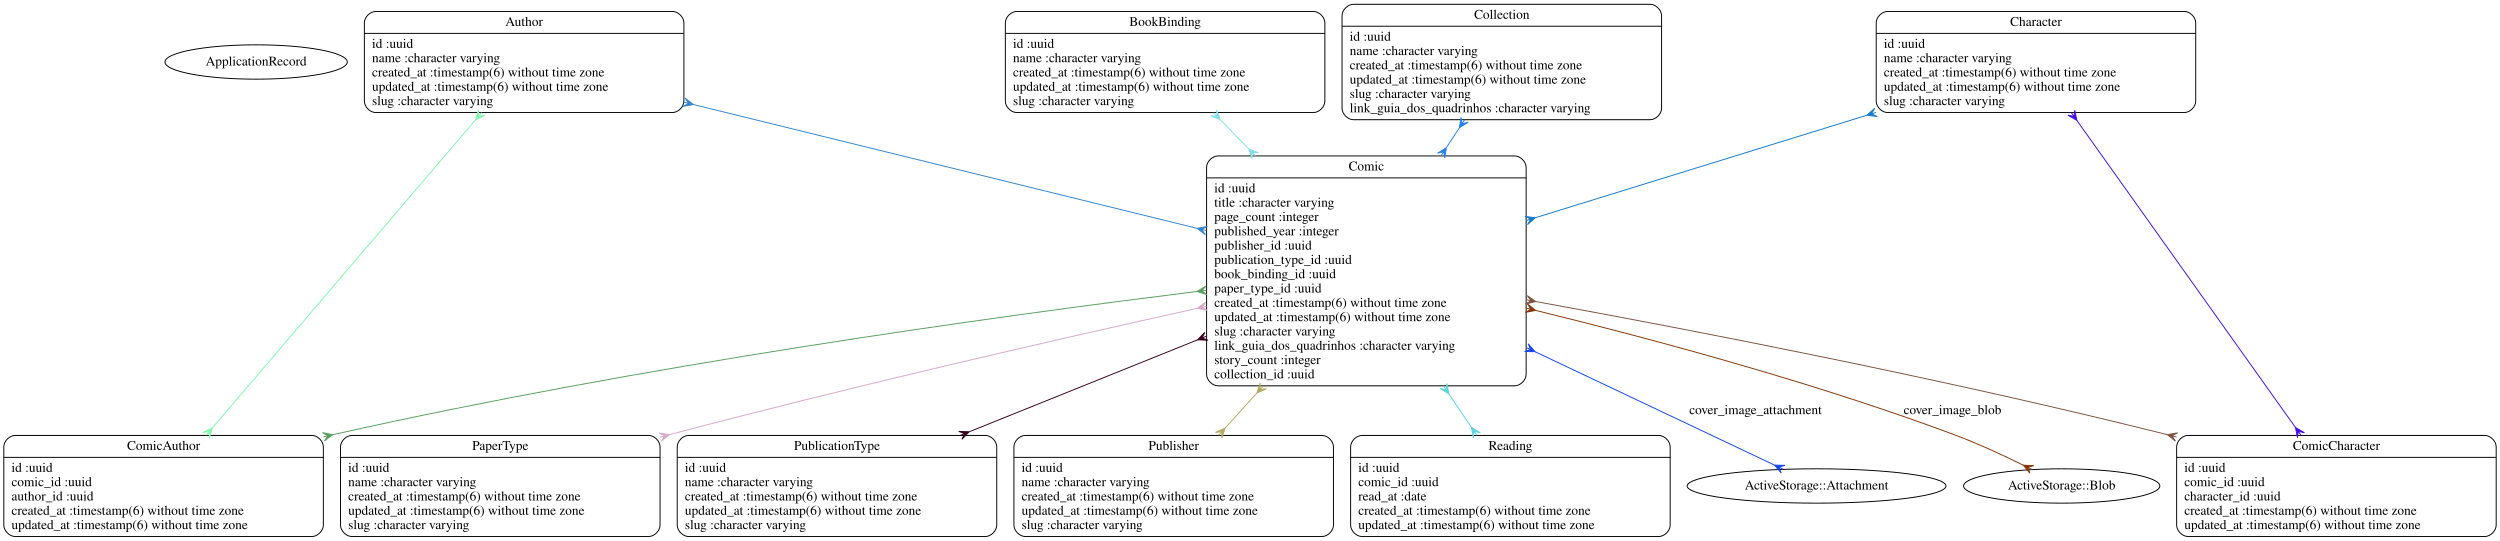
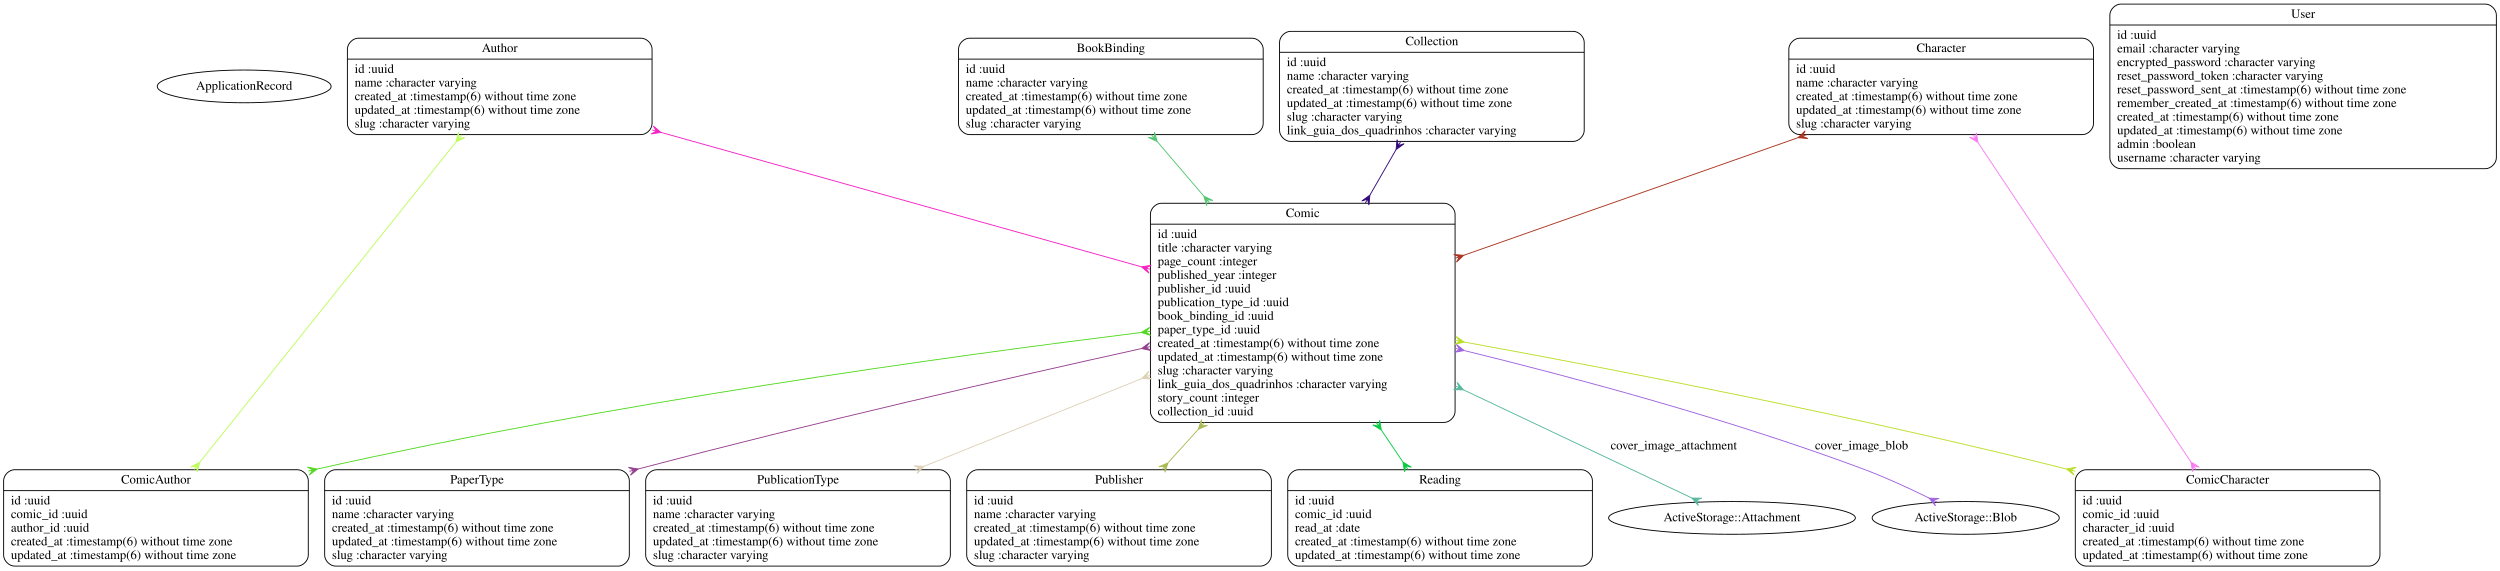
- <svg xmlns="http://www.w3.org/2000/svg" width="2621pt" height="567pt" viewBox="0.00 0.00 2621.00 567.00">
-   <g id="graph0" class="graph" transform="scale(1 1) rotate(0) translate(4 563)">
-     <polygon fill="transparent" stroke="transparent" points="-4,4 -4,-563 2617,-563 2617,4 -4,4" />
+ <svg xmlns="http://www.w3.org/2000/svg" width="2749pt" height="627pt" viewBox="0.00 0.00 2749.00 627.00">
+   <g id="graph0" class="graph" transform="scale(1 1) rotate(0) translate(4 623)">
+     <polygon fill="transparent" stroke="transparent" points="-4,4 -4,-623 2745,-623 2745,4 -4,4" />
    <g id="node1" class="node">
-       <ellipse fill="none" stroke="black" cx="264.5" cy="-498" rx="95.58" ry="18" />
-       <text text-anchor="middle" x="264.5" y="-494.3" font-family="Times,serif" font-size="14.00">ApplicationRecord</text>
+       <ellipse fill="none" stroke="black" cx="264.5" cy="-528" rx="95.58" ry="18" />
+       <text text-anchor="middle" x="264.5" y="-524.3" font-family="Times,serif" font-size="14.00">ApplicationRecord</text>
    </g>
    <g id="node2" class="node">
-       <path fill="none" stroke="black" d="M390,-445C390,-445 701,-445 701,-445 707,-445 713,-451 713,-457 713,-457 713,-539 713,-539 713,-545 707,-551 701,-551 701,-551 390,-551 390,-551 384,-551 378,-545 378,-539 378,-539 378,-457 378,-457 378,-451 384,-445 390,-445" />
-       <text text-anchor="middle" x="545.5" y="-535.8" font-family="Times,serif" font-size="14.00">Author</text>
-       <polyline fill="none" stroke="black" points="378,-528 713,-528 " />
-       <text text-anchor="start" x="386" y="-512.8" font-family="Times,serif" font-size="14.00">id :uuid</text>
-       <text text-anchor="start" x="386" y="-497.8" font-family="Times,serif" font-size="14.00">name :character varying</text>
-       <text text-anchor="start" x="386" y="-482.8" font-family="Times,serif" font-size="14.00">created_at :timestamp(6) without time zone</text>
-       <text text-anchor="start" x="386" y="-467.8" font-family="Times,serif" font-size="14.00">updated_at :timestamp(6) without time zone</text>
-       <text text-anchor="start" x="386" y="-452.8" font-family="Times,serif" font-size="14.00">slug :character varying</text>
+       <path fill="none" stroke="black" d="M390,-475C390,-475 701,-475 701,-475 707,-475 713,-481 713,-487 713,-487 713,-569 713,-569 713,-575 707,-581 701,-581 701,-581 390,-581 390,-581 384,-581 378,-575 378,-569 378,-569 378,-487 378,-487 378,-481 384,-475 390,-475" />
+       <text text-anchor="middle" x="545.5" y="-565.8" font-family="Times,serif" font-size="14.00">Author</text>
+       <polyline fill="none" stroke="black" points="378,-558 713,-558 " />
+       <text text-anchor="start" x="386" y="-542.8" font-family="Times,serif" font-size="14.00">id :uuid</text>
+       <text text-anchor="start" x="386" y="-527.8" font-family="Times,serif" font-size="14.00">name :character varying</text>
+       <text text-anchor="start" x="386" y="-512.8" font-family="Times,serif" font-size="14.00">created_at :timestamp(6) without time zone</text>
+       <text text-anchor="start" x="386" y="-497.8" font-family="Times,serif" font-size="14.00">updated_at :timestamp(6) without time zone</text>
+       <text text-anchor="start" x="386" y="-482.8" font-family="Times,serif" font-size="14.00">slug :character varying</text>
    </g>
    <g id="node6" class="node">
      <path fill="none" stroke="black" d="M1273,-158.5C1273,-158.5 1584,-158.5 1584,-158.5 1590,-158.5 1596,-164.5 1596,-170.5 1596,-170.5 1596,-387.5 1596,-387.5 1596,-393.5 1590,-399.5 1584,-399.5 1584,-399.5 1273,-399.5 1273,-399.5 1267,-399.5 1261,-393.5 1261,-387.5 1261,-387.5 1261,-170.5 1261,-170.5 1261,-164.5 1267,-158.5 1273,-158.5" />
      <text text-anchor="middle" x="1428.5" y="-384.3" font-family="Times,serif" font-size="14.00">Comic</text>
      <polyline fill="none" stroke="black" points="1261,-376.5 1596,-376.5 " />
      <text text-anchor="start" x="1269" y="-361.3" font-family="Times,serif" font-size="14.00">id :uuid</text>
      <text text-anchor="start" x="1269" y="-346.3" font-family="Times,serif" font-size="14.00">title :character varying</text>
      <text text-anchor="start" x="1269" y="-331.3" font-family="Times,serif" font-size="14.00">page_count :integer</text>
      <text text-anchor="start" x="1269" y="-316.3" font-family="Times,serif" font-size="14.00">published_year :integer</text>
      <text text-anchor="start" x="1269" y="-301.3" font-family="Times,serif" font-size="14.00">publisher_id :uuid</text>
      <text text-anchor="start" x="1269" y="-286.3" font-family="Times,serif" font-size="14.00">publication_type_id :uuid</text>
      <text text-anchor="start" x="1269" y="-271.3" font-family="Times,serif" font-size="14.00">book_binding_id :uuid</text>
      <text text-anchor="start" x="1269" y="-256.3" font-family="Times,serif" font-size="14.00">paper_type_id :uuid</text>
      <text text-anchor="start" x="1269" y="-241.3" font-family="Times,serif" font-size="14.00">created_at :timestamp(6) without time zone</text>
      <text text-anchor="start" x="1269" y="-226.3" font-family="Times,serif" font-size="14.00">updated_at :timestamp(6) without time zone</text>
      <text text-anchor="start" x="1269" y="-211.3" font-family="Times,serif" font-size="14.00">slug :character varying</text>
      <text text-anchor="start" x="1269" y="-196.3" font-family="Times,serif" font-size="14.00">link_guia_dos_quadrinhos :character varying</text>
      <text text-anchor="start" x="1269" y="-181.3" font-family="Times,serif" font-size="14.00">story_count :integer</text>
      <text text-anchor="start" x="1269" y="-166.3" font-family="Times,serif" font-size="14.00">collection_id :uuid</text>
    </g>
    <g id="edge2" class="edge">
-       <path fill="none" stroke="#3384cb" d="M722.9,-453.4C876.37,-415.69 1097.17,-361.43 1250.74,-323.68" />
-       <polygon fill="#3384cb" stroke="#3384cb" points="722.85,-453.41 712.07,-451.43 718,-454.61 713.14,-455.8 713.14,-455.8 713.14,-455.8 718,-454.61 714.22,-460.17 722.85,-453.41 722.85,-453.41" />
-       <polygon fill="#3384cb" stroke="#3384cb" points="1251.05,-323.61 1261.83,-325.59 1255.91,-322.42 1260.76,-321.22 1260.76,-321.22 1260.76,-321.22 1255.91,-322.42 1259.69,-316.85 1251.05,-323.61 1251.05,-323.61" />
+       <path fill="none" stroke="#f520c4" d="M722.9,-477.38C876.37,-434.44 1097.17,-372.68 1250.74,-329.72" />
+       <polygon fill="#f520c4" stroke="#f520c4" points="722.77,-477.41 711.93,-475.77 717.96,-478.76 713.14,-480.11 713.14,-480.11 713.14,-480.11 717.96,-478.76 714.36,-484.44 722.77,-477.41 722.77,-477.41" />
+       <polygon fill="#f520c4" stroke="#f520c4" points="1251.13,-329.62 1261.97,-331.25 1255.95,-328.27 1260.76,-326.92 1260.76,-326.92 1260.76,-326.92 1255.95,-328.27 1259.55,-322.59 1251.13,-329.62 1251.13,-329.62" />
    </g>
    <g id="node7" class="node">
      <path fill="none" stroke="black" d="M12,-0.5C12,-0.5 323,-0.5 323,-0.5 329,-0.5 335,-6.5 335,-12.5 335,-12.5 335,-94.5 335,-94.5 335,-100.5 329,-106.5 323,-106.5 323,-106.5 12,-106.5 12,-106.5 6,-106.5 0,-100.5 0,-94.5 0,-94.5 0,-12.5 0,-12.5 0,-6.5 6,-0.5 12,-0.5" />
      <text text-anchor="middle" x="167.5" y="-91.3" font-family="Times,serif" font-size="14.00">ComicAuthor</text>
      <polyline fill="none" stroke="black" points="0,-83.5 335,-83.5 " />
      <text text-anchor="start" x="8" y="-68.3" font-family="Times,serif" font-size="14.00">id :uuid</text>
      <text text-anchor="start" x="8" y="-53.3" font-family="Times,serif" font-size="14.00">comic_id :uuid</text>
      <text text-anchor="start" x="8" y="-38.3" font-family="Times,serif" font-size="14.00">author_id :uuid</text>
      <text text-anchor="start" x="8" y="-23.3" font-family="Times,serif" font-size="14.00">created_at :timestamp(6) without time zone</text>
      <text text-anchor="start" x="8" y="-8.3" font-family="Times,serif" font-size="14.00">updated_at :timestamp(6) without time zone</text>
    </g>
    <g id="edge1" class="edge">
-       <path fill="none" stroke="#83f5ae" d="M494.46,-437.25C422.24,-352.71 290.99,-199.07 218.69,-114.43" />
-       <polygon fill="#83f5ae" stroke="#83f5ae" points="494.53,-437.33 497.61,-447.86 497.78,-441.14 501.03,-444.94 501.03,-444.94 501.03,-444.94 497.78,-441.14 504.45,-442.02 494.53,-437.33 494.53,-437.33" />
-       <polygon fill="#83f5ae" stroke="#83f5ae" points="218.59,-114.31 215.52,-103.78 215.34,-110.51 212.1,-106.71 212.1,-106.71 212.1,-106.71 215.34,-110.51 208.67,-109.63 218.59,-114.31 218.59,-114.31" />
+       <path fill="none" stroke="#bdfc5b" d="M497.24,-466.68C424.67,-375.96 288.22,-205.4 215.69,-114.73" />
+       <polygon fill="#bdfc5b" stroke="#bdfc5b" points="497.36,-466.82 500.09,-477.44 500.48,-470.72 503.6,-474.63 503.6,-474.63 503.6,-474.63 500.48,-470.72 507.12,-471.82 497.36,-466.82 497.36,-466.82" />
+       <polygon fill="#bdfc5b" stroke="#bdfc5b" points="215.54,-114.55 212.81,-103.93 212.42,-110.65 209.3,-106.75 209.3,-106.75 209.3,-106.75 212.42,-110.65 205.78,-109.56 215.54,-114.55 215.54,-114.55" />
    </g>
    <g id="node3" class="node">
-       <path fill="none" stroke="black" d="M1062,-445C1062,-445 1373,-445 1373,-445 1379,-445 1385,-451 1385,-457 1385,-457 1385,-539 1385,-539 1385,-545 1379,-551 1373,-551 1373,-551 1062,-551 1062,-551 1056,-551 1050,-545 1050,-539 1050,-539 1050,-457 1050,-457 1050,-451 1056,-445 1062,-445" />
-       <text text-anchor="middle" x="1217.5" y="-535.8" font-family="Times,serif" font-size="14.00">BookBinding</text>
-       <polyline fill="none" stroke="black" points="1050,-528 1385,-528 " />
-       <text text-anchor="start" x="1058" y="-512.8" font-family="Times,serif" font-size="14.00">id :uuid</text>
-       <text text-anchor="start" x="1058" y="-497.8" font-family="Times,serif" font-size="14.00">name :character varying</text>
-       <text text-anchor="start" x="1058" y="-482.8" font-family="Times,serif" font-size="14.00">created_at :timestamp(6) without time zone</text>
-       <text text-anchor="start" x="1058" y="-467.8" font-family="Times,serif" font-size="14.00">updated_at :timestamp(6) without time zone</text>
-       <text text-anchor="start" x="1058" y="-452.8" font-family="Times,serif" font-size="14.00">slug :character varying</text>
+       <path fill="none" stroke="black" d="M1062,-475C1062,-475 1373,-475 1373,-475 1379,-475 1385,-481 1385,-487 1385,-487 1385,-569 1385,-569 1385,-575 1379,-581 1373,-581 1373,-581 1062,-581 1062,-581 1056,-581 1050,-575 1050,-569 1050,-569 1050,-487 1050,-487 1050,-481 1056,-475 1062,-475" />
+       <text text-anchor="middle" x="1217.5" y="-565.8" font-family="Times,serif" font-size="14.00">BookBinding</text>
+       <polyline fill="none" stroke="black" points="1050,-558 1385,-558 " />
+       <text text-anchor="start" x="1058" y="-542.8" font-family="Times,serif" font-size="14.00">id :uuid</text>
+       <text text-anchor="start" x="1058" y="-527.8" font-family="Times,serif" font-size="14.00">name :character varying</text>
+       <text text-anchor="start" x="1058" y="-512.8" font-family="Times,serif" font-size="14.00">created_at :timestamp(6) without time zone</text>
+       <text text-anchor="start" x="1058" y="-497.8" font-family="Times,serif" font-size="14.00">updated_at :timestamp(6) without time zone</text>
+       <text text-anchor="start" x="1058" y="-482.8" font-family="Times,serif" font-size="14.00">slug :character varying</text>
    </g>
    <g id="edge3" class="edge">
-       <path fill="none" stroke="#85dee7" d="M1275.36,-437.49C1284.74,-427.85 1294.75,-417.55 1305,-407.02" />
-       <polygon fill="#85dee7" stroke="#85dee7" points="1275.28,-437.58 1265.08,-441.61 1271.79,-441.16 1268.31,-444.75 1268.31,-444.75 1268.31,-444.75 1271.79,-441.16 1271.53,-447.88 1275.28,-437.58 1275.28,-437.58" />
-       <polygon fill="#85dee7" stroke="#85dee7" points="1305.15,-406.86 1315.35,-402.83 1308.64,-403.27 1312.12,-399.69 1312.12,-399.69 1312.12,-399.69 1308.64,-403.27 1308.89,-396.55 1305.15,-406.86 1305.15,-406.86" />
+       <path fill="none" stroke="#55c573" d="M1268.55,-467.24C1284.11,-449.03 1301.85,-428.26 1319.72,-407.34" />
+       <polygon fill="#55c573" stroke="#55c573" points="1268.49,-467.32 1258.57,-472 1265.24,-471.12 1261.99,-474.92 1261.99,-474.92 1261.99,-474.92 1265.24,-471.12 1265.41,-477.84 1268.49,-467.32 1268.49,-467.32" />
+       <polygon fill="#55c573" stroke="#55c573" points="1319.81,-407.24 1329.72,-402.56 1323.05,-403.44 1326.3,-399.64 1326.3,-399.64 1326.3,-399.64 1323.05,-403.44 1322.88,-396.71 1319.81,-407.24 1319.81,-407.24" />
    </g>
    <g id="node4" class="node">
-       <path fill="none" stroke="black" d="M1975,-445C1975,-445 2286,-445 2286,-445 2292,-445 2298,-451 2298,-457 2298,-457 2298,-539 2298,-539 2298,-545 2292,-551 2286,-551 2286,-551 1975,-551 1975,-551 1969,-551 1963,-545 1963,-539 1963,-539 1963,-457 1963,-457 1963,-451 1969,-445 1975,-445" />
-       <text text-anchor="middle" x="2130.5" y="-535.8" font-family="Times,serif" font-size="14.00">Character</text>
-       <polyline fill="none" stroke="black" points="1963,-528 2298,-528 " />
-       <text text-anchor="start" x="1971" y="-512.8" font-family="Times,serif" font-size="14.00">id :uuid</text>
-       <text text-anchor="start" x="1971" y="-497.8" font-family="Times,serif" font-size="14.00">name :character varying</text>
-       <text text-anchor="start" x="1971" y="-482.8" font-family="Times,serif" font-size="14.00">created_at :timestamp(6) without time zone</text>
-       <text text-anchor="start" x="1971" y="-467.8" font-family="Times,serif" font-size="14.00">updated_at :timestamp(6) without time zone</text>
-       <text text-anchor="start" x="1971" y="-452.8" font-family="Times,serif" font-size="14.00">slug :character varying</text>
+       <path fill="none" stroke="black" d="M1975,-475C1975,-475 2286,-475 2286,-475 2292,-475 2298,-481 2298,-487 2298,-487 2298,-569 2298,-569 2298,-575 2292,-581 2286,-581 2286,-581 1975,-581 1975,-581 1969,-581 1963,-575 1963,-569 1963,-569 1963,-487 1963,-487 1963,-481 1969,-475 1975,-475" />
+       <text text-anchor="middle" x="2130.5" y="-565.8" font-family="Times,serif" font-size="14.00">Character</text>
+       <polyline fill="none" stroke="black" points="1963,-558 2298,-558 " />
+       <text text-anchor="start" x="1971" y="-542.8" font-family="Times,serif" font-size="14.00">id :uuid</text>
+       <text text-anchor="start" x="1971" y="-527.8" font-family="Times,serif" font-size="14.00">name :character varying</text>
+       <text text-anchor="start" x="1971" y="-512.8" font-family="Times,serif" font-size="14.00">created_at :timestamp(6) without time zone</text>
+       <text text-anchor="start" x="1971" y="-497.8" font-family="Times,serif" font-size="14.00">updated_at :timestamp(6) without time zone</text>
+       <text text-anchor="start" x="1971" y="-482.8" font-family="Times,serif" font-size="14.00">slug :character varying</text>
    </g>
    <g id="edge5" class="edge">
-       <path fill="none" stroke="#147ac8" d="M1952.96,-442.12C1846.73,-409.28 1712.17,-367.69 1605.95,-334.85" />
-       <polygon fill="#147ac8" stroke="#147ac8" points="1953.25,-442.21 1961.47,-449.46 1958.02,-443.68 1962.8,-445.16 1962.8,-445.16 1962.8,-445.16 1958.02,-443.68 1964.13,-440.86 1953.25,-442.21 1953.25,-442.21" />
-       <polygon fill="#147ac8" stroke="#147ac8" points="1605.64,-334.76 1597.42,-327.51 1600.87,-333.28 1596.09,-331.8 1596.09,-331.8 1596.09,-331.8 1600.87,-333.28 1594.76,-336.1 1605.64,-334.76 1605.64,-334.76" />
+       <path fill="none" stroke="#aa341f" d="M1972.78,-471.5C1863.72,-433.13 1718.48,-382.03 1605.47,-342.27" />
+       <polygon fill="#aa341f" stroke="#aa341f" points="1973.05,-471.6 1980.99,-479.16 1977.77,-473.26 1982.48,-474.92 1982.48,-474.92 1982.48,-474.92 1977.77,-473.26 1983.98,-470.67 1973.05,-471.6 1973.05,-471.6" />
+       <polygon fill="#aa341f" stroke="#aa341f" points="1605.45,-342.26 1597.51,-334.7 1600.73,-340.6 1596.02,-338.94 1596.02,-338.94 1596.02,-338.94 1600.73,-340.6 1594.52,-343.19 1605.45,-342.26 1605.45,-342.26" />
    </g>
    <g id="node8" class="node">
      <path fill="none" stroke="black" d="M2290,-0.5C2290,-0.5 2601,-0.5 2601,-0.5 2607,-0.5 2613,-6.5 2613,-12.5 2613,-12.5 2613,-94.5 2613,-94.5 2613,-100.5 2607,-106.5 2601,-106.5 2601,-106.5 2290,-106.5 2290,-106.5 2284,-106.5 2278,-100.5 2278,-94.5 2278,-94.5 2278,-12.5 2278,-12.5 2278,-6.5 2284,-0.5 2290,-0.5" />
      <text text-anchor="middle" x="2445.5" y="-91.3" font-family="Times,serif" font-size="14.00">ComicCharacter</text>
      <polyline fill="none" stroke="black" points="2278,-83.5 2613,-83.5 " />
      <text text-anchor="start" x="2286" y="-68.3" font-family="Times,serif" font-size="14.00">id :uuid</text>
      <text text-anchor="start" x="2286" y="-53.3" font-family="Times,serif" font-size="14.00">comic_id :uuid</text>
      <text text-anchor="start" x="2286" y="-38.3" font-family="Times,serif" font-size="14.00">character_id :uuid</text>
      <text text-anchor="start" x="2286" y="-23.3" font-family="Times,serif" font-size="14.00">created_at :timestamp(6) without time zone</text>
      <text text-anchor="start" x="2286" y="-8.3" font-family="Times,serif" font-size="14.00">updated_at :timestamp(6) without time zone</text>
    </g>
    <g id="edge4" class="edge">
-       <path fill="none" stroke="#410ce2" d="M2173.41,-436.72C2233.55,-352.24 2342.29,-199.49 2402.49,-114.92" />
-       <polygon fill="#410ce2" stroke="#410ce2" points="2173.36,-436.79 2163.89,-442.33 2170.46,-440.87 2167.56,-444.94 2167.56,-444.94 2167.56,-444.94 2170.46,-440.87 2171.23,-447.55 2173.36,-436.79 2173.36,-436.79" />
-       <polygon fill="#410ce2" stroke="#410ce2" points="2402.54,-114.85 2412,-109.32 2405.44,-110.78 2408.34,-106.71 2408.34,-106.71 2408.34,-106.71 2405.44,-110.78 2404.67,-104.1 2402.54,-114.85 2402.54,-114.85" />
+       <path fill="none" stroke="#f97bf3" d="M2171.09,-466.11C2231.55,-375.43 2344.59,-205.87 2404.99,-115.26" />
+       <polygon fill="#f97bf3" stroke="#f97bf3" points="2170.96,-466.31 2161.67,-472.13 2168.19,-470.47 2165.41,-474.63 2165.41,-474.63 2165.41,-474.63 2168.19,-470.47 2169.16,-477.13 2170.96,-466.31 2170.96,-466.31" />
+       <polygon fill="#f97bf3" stroke="#f97bf3" points="2405.12,-115.07 2414.41,-109.24 2407.9,-110.91 2410.67,-106.75 2410.67,-106.75 2410.67,-106.75 2407.9,-110.91 2406.93,-104.25 2405.12,-115.07 2405.12,-115.07" />
    </g>
    <g id="node5" class="node">
-       <path fill="none" stroke="black" d="M1415,-437.5C1415,-437.5 1726,-437.5 1726,-437.5 1732,-437.5 1738,-443.5 1738,-449.5 1738,-449.5 1738,-546.5 1738,-546.5 1738,-552.5 1732,-558.5 1726,-558.5 1726,-558.5 1415,-558.5 1415,-558.5 1409,-558.5 1403,-552.5 1403,-546.5 1403,-546.5 1403,-449.5 1403,-449.5 1403,-443.5 1409,-437.5 1415,-437.5" />
-       <text text-anchor="middle" x="1570.5" y="-543.3" font-family="Times,serif" font-size="14.00">Collection</text>
-       <polyline fill="none" stroke="black" points="1403,-535.5 1738,-535.5 " />
-       <text text-anchor="start" x="1411" y="-520.3" font-family="Times,serif" font-size="14.00">id :uuid</text>
-       <text text-anchor="start" x="1411" y="-505.3" font-family="Times,serif" font-size="14.00">name :character varying</text>
-       <text text-anchor="start" x="1411" y="-490.3" font-family="Times,serif" font-size="14.00">created_at :timestamp(6) without time zone</text>
-       <text text-anchor="start" x="1411" y="-475.3" font-family="Times,serif" font-size="14.00">updated_at :timestamp(6) without time zone</text>
-       <text text-anchor="start" x="1411" y="-460.3" font-family="Times,serif" font-size="14.00">slug :character varying</text>
-       <text text-anchor="start" x="1411" y="-445.3" font-family="Times,serif" font-size="14.00">link_guia_dos_quadrinhos :character varying</text>
+       <path fill="none" stroke="black" d="M1415,-467.5C1415,-467.5 1726,-467.5 1726,-467.5 1732,-467.5 1738,-473.5 1738,-479.5 1738,-479.5 1738,-576.5 1738,-576.5 1738,-582.5 1732,-588.5 1726,-588.5 1726,-588.5 1415,-588.5 1415,-588.5 1409,-588.5 1403,-582.5 1403,-576.5 1403,-576.5 1403,-479.5 1403,-479.5 1403,-473.5 1409,-467.5 1415,-467.5" />
+       <text text-anchor="middle" x="1570.5" y="-573.3" font-family="Times,serif" font-size="14.00">Collection</text>
+       <polyline fill="none" stroke="black" points="1403,-565.5 1738,-565.5 " />
+       <text text-anchor="start" x="1411" y="-550.3" font-family="Times,serif" font-size="14.00">id :uuid</text>
+       <text text-anchor="start" x="1411" y="-535.3" font-family="Times,serif" font-size="14.00">name :character varying</text>
+       <text text-anchor="start" x="1411" y="-520.3" font-family="Times,serif" font-size="14.00">created_at :timestamp(6) without time zone</text>
+       <text text-anchor="start" x="1411" y="-505.3" font-family="Times,serif" font-size="14.00">updated_at :timestamp(6) without time zone</text>
+       <text text-anchor="start" x="1411" y="-490.3" font-family="Times,serif" font-size="14.00">slug :character varying</text>
+       <text text-anchor="start" x="1411" y="-475.3" font-family="Times,serif" font-size="14.00">link_guia_dos_quadrinhos :character varying</text>
    </g>
    <g id="edge6" class="edge">
-       <path fill="none" stroke="#2680ec" d="M1525.98,-428.97C1521.68,-422.4 1517.23,-415.6 1512.7,-408.68" />
-       <polygon fill="#2680ec" stroke="#2680ec" points="1526.03,-429.05 1527.74,-439.88 1528.77,-433.23 1531.51,-437.42 1531.51,-437.42 1531.51,-437.42 1528.77,-433.23 1535.28,-434.95 1526.03,-429.05 1526.03,-429.05" />
-       <polygon fill="#2680ec" stroke="#2680ec" points="1512.41,-408.23 1510.7,-397.4 1509.67,-404.05 1506.94,-399.86 1506.94,-399.86 1506.94,-399.86 1509.67,-404.05 1503.17,-402.33 1512.41,-408.23 1512.41,-408.23" />
+       <path fill="none" stroke="#330879" d="M1531.07,-458.41C1522.13,-442.86 1512.35,-425.85 1502.5,-408.71" />
+       <polygon fill="#330879" stroke="#330879" points="1531.14,-458.54 1532.22,-469.45 1533.63,-462.87 1536.13,-467.21 1536.13,-467.21 1536.13,-467.21 1533.63,-462.87 1540.03,-464.97 1531.14,-458.54 1531.14,-458.54" />
+       <polygon fill="#330879" stroke="#330879" points="1502.32,-408.41 1501.24,-397.5 1499.83,-404.08 1497.34,-399.74 1497.34,-399.74 1497.34,-399.74 1499.83,-404.08 1493.44,-401.98 1502.32,-408.41 1502.32,-408.41" />
    </g>
    <g id="edge10" class="edge">
-       <path fill="none" stroke="#589e5d" d="M1250.66,-257.38C1036.81,-230.9 667.41,-179.81 345.05,-107.3" />
-       <polygon fill="#589e5d" stroke="#589e5d" points="1250.9,-257.41 1260.27,-263.1 1255.86,-258.02 1260.82,-258.63 1260.82,-258.63 1260.82,-258.63 1255.86,-258.02 1261.38,-254.17 1250.9,-257.41 1250.9,-257.41" />
-       <polygon fill="#589e5d" stroke="#589e5d" points="344.8,-107.24 336.04,-100.65 339.92,-106.14 335.05,-105.04 335.05,-105.04 335.05,-105.04 339.92,-106.14 334.05,-109.43 344.8,-107.24 344.8,-107.24" />
+       <path fill="none" stroke="#52d820" d="M1250.66,-257.38C1036.81,-230.9 667.41,-179.81 345.05,-107.3" />
+       <polygon fill="#52d820" stroke="#52d820" points="1250.9,-257.41 1260.27,-263.1 1255.86,-258.02 1260.82,-258.63 1260.82,-258.63 1260.82,-258.63 1255.86,-258.02 1261.38,-254.17 1250.9,-257.41 1250.9,-257.41" />
+       <polygon fill="#52d820" stroke="#52d820" points="344.8,-107.24 336.04,-100.65 339.92,-106.14 335.05,-105.04 335.05,-105.04 335.05,-105.04 339.92,-106.14 334.05,-109.43 344.8,-107.24 344.8,-107.24" />
    </g>
    <g id="edge11" class="edge">
-       <path fill="none" stroke="#7c523f" d="M1606.14,-246.86C1774.68,-216.17 2034.91,-165.78 2267.89,-107.37" />
-       <polygon fill="#7c523f" stroke="#7c523f" points="1606.13,-246.87 1595.48,-244.23 1601.21,-247.76 1596.29,-248.65 1596.29,-248.65 1596.29,-248.65 1601.21,-247.76 1597.09,-253.08 1606.13,-246.87 1606.13,-246.87" />
-       <polygon fill="#7c523f" stroke="#7c523f" points="2268.21,-107.29 2279.01,-109.21 2273.06,-106.07 2277.91,-104.85 2277.91,-104.85 2277.91,-104.85 2273.06,-106.07 2276.81,-100.48 2268.21,-107.29 2268.21,-107.29" />
+       <path fill="none" stroke="#bade27" d="M1606.14,-246.86C1774.68,-216.17 2034.91,-165.78 2267.89,-107.37" />
+       <polygon fill="#bade27" stroke="#bade27" points="1606.13,-246.87 1595.48,-244.23 1601.21,-247.76 1596.29,-248.65 1596.29,-248.65 1596.29,-248.65 1601.21,-247.76 1597.09,-253.08 1606.13,-246.87 1606.13,-246.87" />
+       <polygon fill="#bade27" stroke="#bade27" points="2268.21,-107.29 2279.01,-109.21 2273.06,-106.07 2277.91,-104.85 2277.91,-104.85 2277.91,-104.85 2273.06,-106.07 2276.81,-100.48 2268.21,-107.29 2268.21,-107.29" />
    </g>
    <g id="node9" class="node">
      <path fill="none" stroke="black" d="M365,-0.5C365,-0.5 676,-0.5 676,-0.5 682,-0.5 688,-6.5 688,-12.5 688,-12.5 688,-94.5 688,-94.5 688,-100.5 682,-106.5 676,-106.5 676,-106.5 365,-106.5 365,-106.5 359,-106.5 353,-100.5 353,-94.5 353,-94.5 353,-12.5 353,-12.5 353,-6.5 359,-0.5 365,-0.5" />
      <text text-anchor="middle" x="520.5" y="-91.3" font-family="Times,serif" font-size="14.00">PaperType</text>
      <polyline fill="none" stroke="black" points="353,-83.5 688,-83.5 " />
      <text text-anchor="start" x="361" y="-68.3" font-family="Times,serif" font-size="14.00">id :uuid</text>
      <text text-anchor="start" x="361" y="-53.3" font-family="Times,serif" font-size="14.00">name :character varying</text>
      <text text-anchor="start" x="361" y="-38.3" font-family="Times,serif" font-size="14.00">created_at :timestamp(6) without time zone</text>
      <text text-anchor="start" x="361" y="-23.3" font-family="Times,serif" font-size="14.00">updated_at :timestamp(6) without time zone</text>
      <text text-anchor="start" x="361" y="-8.3" font-family="Times,serif" font-size="14.00">slug :character varying</text>
    </g>
    <g id="edge9" class="edge">
-       <path fill="none" stroke="#d7a8c9" d="M1250.85,-239.65C1104.61,-207.34 891.88,-158.65 697.92,-107.35" />
-       <polygon fill="#d7a8c9" stroke="#d7a8c9" points="1251.22,-239.73 1260.02,-246.28 1256.1,-240.81 1260.99,-241.89 1260.99,-241.89 1260.99,-241.89 1256.1,-240.81 1261.95,-237.49 1251.22,-239.73 1251.22,-239.73" />
-       <polygon fill="#d7a8c9" stroke="#d7a8c9" points="697.78,-107.31 689.27,-100.4 692.95,-106.03 688.12,-104.75 688.12,-104.75 688.12,-104.75 692.95,-106.03 686.96,-109.1 697.78,-107.31 697.78,-107.31" />
+       <path fill="none" stroke="#943f8d" d="M1250.85,-239.65C1104.61,-207.34 891.88,-158.65 697.92,-107.35" />
+       <polygon fill="#943f8d" stroke="#943f8d" points="1251.22,-239.73 1260.02,-246.28 1256.1,-240.81 1260.99,-241.89 1260.99,-241.89 1260.99,-241.89 1256.1,-240.81 1261.95,-237.49 1251.22,-239.73 1251.22,-239.73" />
+       <polygon fill="#943f8d" stroke="#943f8d" points="697.78,-107.31 689.27,-100.4 692.95,-106.03 688.12,-104.75 688.12,-104.75 688.12,-104.75 692.95,-106.03 686.96,-109.1 697.78,-107.31 697.78,-107.31" />
    </g>
    <g id="node10" class="node">
      <path fill="none" stroke="black" d="M718,-0.5C718,-0.5 1029,-0.5 1029,-0.5 1035,-0.5 1041,-6.5 1041,-12.5 1041,-12.5 1041,-94.5 1041,-94.5 1041,-100.5 1035,-106.5 1029,-106.5 1029,-106.5 718,-106.5 718,-106.5 712,-106.5 706,-100.5 706,-94.5 706,-94.5 706,-12.5 706,-12.5 706,-6.5 712,-0.5 718,-0.5" />
      <text text-anchor="middle" x="873.5" y="-91.3" font-family="Times,serif" font-size="14.00">PublicationType</text>
      <polyline fill="none" stroke="black" points="706,-83.5 1041,-83.5 " />
      <text text-anchor="start" x="714" y="-68.3" font-family="Times,serif" font-size="14.00">id :uuid</text>
      <text text-anchor="start" x="714" y="-53.3" font-family="Times,serif" font-size="14.00">name :character varying</text>
      <text text-anchor="start" x="714" y="-38.3" font-family="Times,serif" font-size="14.00">created_at :timestamp(6) without time zone</text>
      <text text-anchor="start" x="714" y="-23.3" font-family="Times,serif" font-size="14.00">updated_at :timestamp(6) without time zone</text>
      <text text-anchor="start" x="714" y="-8.3" font-family="Times,serif" font-size="14.00">slug :character varying</text>
    </g>
    <g id="edge8" class="edge">
-       <path fill="none" stroke="#36001d" d="M1251.57,-206.75C1174.24,-175.61 1084.87,-139.62 1012.44,-110.45" />
-       <polygon fill="#36001d" stroke="#36001d" points="1251.58,-206.75 1259.17,-214.66 1256.21,-208.62 1260.85,-210.49 1260.85,-210.49 1260.85,-210.49 1256.21,-208.62 1262.53,-206.31 1251.58,-206.75 1251.58,-206.75" />
-       <polygon fill="#36001d" stroke="#36001d" points="1012.06,-110.3 1004.47,-102.39 1007.42,-108.43 1002.78,-106.56 1002.78,-106.56 1002.78,-106.56 1007.42,-108.43 1001.1,-110.74 1012.06,-110.3 1012.06,-110.3" />
+       <path fill="none" stroke="#ddd1b6" d="M1251.57,-206.75C1174.24,-175.61 1084.87,-139.62 1012.44,-110.45" />
+       <polygon fill="#ddd1b6" stroke="#ddd1b6" points="1251.58,-206.75 1259.17,-214.66 1256.21,-208.62 1260.85,-210.49 1260.85,-210.49 1260.85,-210.49 1256.21,-208.62 1262.53,-206.31 1251.58,-206.75 1251.58,-206.75" />
+       <polygon fill="#ddd1b6" stroke="#ddd1b6" points="1012.06,-110.3 1004.47,-102.39 1007.42,-108.43 1002.78,-106.56 1002.78,-106.56 1002.78,-106.56 1007.42,-108.43 1001.1,-110.74 1012.06,-110.3 1012.06,-110.3" />
    </g>
    <g id="node11" class="node">
      <path fill="none" stroke="black" d="M1071,-0.5C1071,-0.5 1382,-0.5 1382,-0.5 1388,-0.5 1394,-6.5 1394,-12.5 1394,-12.5 1394,-94.5 1394,-94.5 1394,-100.5 1388,-106.5 1382,-106.5 1382,-106.5 1071,-106.5 1071,-106.5 1065,-106.5 1059,-100.5 1059,-94.5 1059,-94.5 1059,-12.5 1059,-12.5 1059,-6.5 1065,-0.5 1071,-0.5" />
      <text text-anchor="middle" x="1226.5" y="-91.3" font-family="Times,serif" font-size="14.00">Publisher</text>
      <polyline fill="none" stroke="black" points="1059,-83.5 1394,-83.5 " />
      <text text-anchor="start" x="1067" y="-68.3" font-family="Times,serif" font-size="14.00">id :uuid</text>
      <text text-anchor="start" x="1067" y="-53.3" font-family="Times,serif" font-size="14.00">name :character varying</text>
      <text text-anchor="start" x="1067" y="-38.3" font-family="Times,serif" font-size="14.00">created_at :timestamp(6) without time zone</text>
      <text text-anchor="start" x="1067" y="-23.3" font-family="Times,serif" font-size="14.00">updated_at :timestamp(6) without time zone</text>
      <text text-anchor="start" x="1067" y="-8.3" font-family="Times,serif" font-size="14.00">slug :character varying</text>
    </g>
    <g id="edge7" class="edge">
-       <path fill="none" stroke="#b3aa62" d="M1313.5,-150.76C1302.11,-138.16 1290.96,-125.82 1280.65,-114.42" />
-       <polygon fill="#b3aa62" stroke="#b3aa62" points="1313.7,-150.98 1317.07,-161.42 1317.05,-154.69 1320.4,-158.4 1320.4,-158.4 1320.4,-158.4 1317.05,-154.69 1323.74,-155.38 1313.7,-150.98 1313.7,-150.98" />
-       <polygon fill="#b3aa62" stroke="#b3aa62" points="1280.36,-114.09 1277,-103.66 1277.01,-110.39 1273.66,-106.68 1273.66,-106.68 1273.66,-106.68 1277.01,-110.39 1270.32,-109.69 1280.36,-114.09 1280.36,-114.09" />
+       <path fill="none" stroke="#a8ba54" d="M1313.5,-150.76C1302.11,-138.16 1290.96,-125.82 1280.65,-114.42" />
+       <polygon fill="#a8ba54" stroke="#a8ba54" points="1313.7,-150.98 1317.07,-161.42 1317.05,-154.69 1320.4,-158.4 1320.4,-158.4 1320.4,-158.4 1317.05,-154.69 1323.74,-155.38 1313.7,-150.98 1313.7,-150.98" />
+       <polygon fill="#a8ba54" stroke="#a8ba54" points="1280.36,-114.09 1277,-103.66 1277.01,-110.39 1273.66,-106.68 1273.66,-106.68 1273.66,-106.68 1277.01,-110.39 1270.32,-109.69 1280.36,-114.09 1280.36,-114.09" />
    </g>
    <g id="node12" class="node">
      <path fill="none" stroke="black" d="M1424,-0.5C1424,-0.5 1735,-0.5 1735,-0.5 1741,-0.5 1747,-6.5 1747,-12.5 1747,-12.5 1747,-94.5 1747,-94.5 1747,-100.5 1741,-106.5 1735,-106.5 1735,-106.5 1424,-106.5 1424,-106.5 1418,-106.5 1412,-100.5 1412,-94.5 1412,-94.5 1412,-12.5 1412,-12.5 1412,-6.5 1418,-0.5 1424,-0.5" />
      <text text-anchor="middle" x="1579.5" y="-91.3" font-family="Times,serif" font-size="14.00">Reading</text>
      <polyline fill="none" stroke="black" points="1412,-83.5 1747,-83.5 " />
      <text text-anchor="start" x="1420" y="-68.3" font-family="Times,serif" font-size="14.00">id :uuid</text>
      <text text-anchor="start" x="1420" y="-53.3" font-family="Times,serif" font-size="14.00">comic_id :uuid</text>
      <text text-anchor="start" x="1420" y="-38.3" font-family="Times,serif" font-size="14.00">read_at :date</text>
      <text text-anchor="start" x="1420" y="-23.3" font-family="Times,serif" font-size="14.00">created_at :timestamp(6) without time zone</text>
      <text text-anchor="start" x="1420" y="-8.3" font-family="Times,serif" font-size="14.00">updated_at :timestamp(6) without time zone</text>
    </g>
    <g id="edge12" class="edge">
-       <path fill="none" stroke="#5dd4d7" d="M1515.04,-149.91C1523.15,-137.91 1531.08,-126.16 1538.46,-115.24" />
-       <polygon fill="#5dd4d7" stroke="#5dd4d7" points="1514.9,-150.11 1505.58,-155.88 1512.1,-154.26 1509.3,-158.4 1509.3,-158.4 1509.3,-158.4 1512.1,-154.26 1513.03,-160.92 1514.9,-150.11 1514.9,-150.11" />
-       <polygon fill="#5dd4d7" stroke="#5dd4d7" points="1538.65,-114.96 1547.98,-109.2 1541.45,-110.82 1544.25,-106.68 1544.25,-106.68 1544.25,-106.68 1541.45,-110.82 1540.52,-104.16 1538.65,-114.96 1538.65,-114.96" />
-     </g>
-     <g id="node13" class="node">
+       <path fill="none" stroke="#07cc40" d="M1515.04,-149.91C1523.15,-137.91 1531.08,-126.16 1538.46,-115.24" />
+       <polygon fill="#07cc40" stroke="#07cc40" points="1514.9,-150.11 1505.58,-155.88 1512.1,-154.26 1509.3,-158.4 1509.3,-158.4 1509.3,-158.4 1512.1,-154.26 1513.03,-160.92 1514.9,-150.11 1514.9,-150.11" />
+       <polygon fill="#07cc40" stroke="#07cc40" points="1538.65,-114.96 1547.98,-109.2 1541.45,-110.82 1544.25,-106.68 1544.25,-106.68 1544.25,-106.68 1541.45,-110.82 1540.52,-104.16 1538.65,-114.96 1538.65,-114.96" />
+     </g>
+     <g id="node14" class="node">
      <ellipse fill="none" stroke="black" cx="1900.5" cy="-53.5" rx="135.68" ry="18" />
      <text text-anchor="middle" x="1900.5" y="-49.8" font-family="Times,serif" font-size="14.00">ActiveStorage::Attachment</text>
    </g>
    <g id="edge13" class="edge">
-       <path fill="none" stroke="#1345f2" d="M1605.45,-194.21C1696.09,-151.29 1799.15,-102.49 1856.32,-75.42" />
-       <polygon fill="#1345f2" stroke="#1345f2" points="1605.28,-194.29 1594.31,-194.51 1600.76,-196.43 1596.24,-198.57 1596.24,-198.57 1596.24,-198.57 1600.76,-196.43 1598.16,-202.64 1605.28,-194.29 1605.28,-194.29" />
-       <polygon fill="#1345f2" stroke="#1345f2" points="1856.4,-75.38 1867.36,-75.17 1860.92,-73.24 1865.44,-71.1 1865.44,-71.1 1865.44,-71.1 1860.92,-73.24 1863.51,-67.04 1856.4,-75.38 1856.4,-75.38" />
+       <path fill="none" stroke="#55b79c" d="M1605.45,-194.21C1696.09,-151.29 1799.15,-102.49 1856.32,-75.42" />
+       <polygon fill="#55b79c" stroke="#55b79c" points="1605.28,-194.29 1594.31,-194.51 1600.76,-196.43 1596.24,-198.57 1596.24,-198.57 1596.24,-198.57 1600.76,-196.43 1598.16,-202.64 1605.28,-194.29 1605.28,-194.29" />
+       <polygon fill="#55b79c" stroke="#55b79c" points="1856.4,-75.38 1867.36,-75.17 1860.92,-73.24 1865.44,-71.1 1865.44,-71.1 1865.44,-71.1 1860.92,-73.24 1863.51,-67.04 1856.4,-75.38 1856.4,-75.38" />
      <text text-anchor="middle" x="1836.5" y="-128.8" font-family="Times,serif" font-size="14.00">cover_image_attachment</text>
    </g>
-     <g id="node14" class="node">
+     <g id="node15" class="node">
      <ellipse fill="none" stroke="black" cx="2157.5" cy="-53.5" rx="102.88" ry="18" />
      <text text-anchor="middle" x="2157.5" y="-49.8" font-family="Times,serif" font-size="14.00">ActiveStorage::Blob</text>
    </g>
    <g id="edge14" class="edge">
-       <path fill="none" stroke="#833507" d="M1606.35,-237.47C1731.05,-206.94 1900.66,-161.14 2045.5,-107 2069.86,-97.89 2096.23,-85.66 2117.26,-75.29" />
-       <polygon fill="#833507" stroke="#833507" points="1606.04,-237.54 1595.25,-235.54 1601.18,-238.73 1596.32,-239.91 1596.32,-239.91 1596.32,-239.91 1601.18,-238.73 1597.39,-244.29 1606.04,-237.54 1606.04,-237.54" />
-       <polygon fill="#833507" stroke="#833507" points="2117.27,-75.28 2128.23,-74.85 2121.75,-73.05 2126.22,-70.82 2126.22,-70.82 2126.22,-70.82 2121.75,-73.05 2124.22,-66.8 2117.27,-75.28 2117.27,-75.28" />
+       <path fill="none" stroke="#9e62dd" d="M1606.35,-237.47C1731.05,-206.94 1900.66,-161.14 2045.5,-107 2069.86,-97.89 2096.23,-85.66 2117.26,-75.29" />
+       <polygon fill="#9e62dd" stroke="#9e62dd" points="1606.04,-237.54 1595.25,-235.54 1601.18,-238.73 1596.32,-239.91 1596.32,-239.91 1596.32,-239.91 1601.18,-238.73 1597.39,-244.29 1606.04,-237.54 1606.04,-237.54" />
+       <polygon fill="#9e62dd" stroke="#9e62dd" points="2117.27,-75.28 2128.23,-74.85 2121.75,-73.05 2126.22,-70.82 2126.22,-70.82 2126.22,-70.82 2121.75,-73.05 2124.22,-66.8 2117.27,-75.28 2117.27,-75.28" />
      <text text-anchor="middle" x="2043" y="-128.8" font-family="Times,serif" font-size="14.00">cover_image_blob</text>
+     </g>
+     <g id="node13" class="node">
+       <path fill="none" stroke="black" d="M2328,-437.5C2328,-437.5 2729,-437.5 2729,-437.5 2735,-437.5 2741,-443.5 2741,-449.5 2741,-449.5 2741,-606.5 2741,-606.5 2741,-612.5 2735,-618.5 2729,-618.5 2729,-618.5 2328,-618.5 2328,-618.5 2322,-618.5 2316,-612.5 2316,-606.5 2316,-606.5 2316,-449.5 2316,-449.5 2316,-443.5 2322,-437.5 2328,-437.5" />
+       <text text-anchor="middle" x="2528.5" y="-603.3" font-family="Times,serif" font-size="14.00">User</text>
+       <polyline fill="none" stroke="black" points="2316,-595.5 2741,-595.5 " />
+       <text text-anchor="start" x="2324" y="-580.3" font-family="Times,serif" font-size="14.00">id :uuid</text>
+       <text text-anchor="start" x="2324" y="-565.3" font-family="Times,serif" font-size="14.00">email :character varying</text>
+       <text text-anchor="start" x="2324" y="-550.3" font-family="Times,serif" font-size="14.00">encrypted_password :character varying</text>
+       <text text-anchor="start" x="2324" y="-535.3" font-family="Times,serif" font-size="14.00">reset_password_token :character varying</text>
+       <text text-anchor="start" x="2324" y="-520.3" font-family="Times,serif" font-size="14.00">reset_password_sent_at :timestamp(6) without time zone</text>
+       <text text-anchor="start" x="2324" y="-505.3" font-family="Times,serif" font-size="14.00">remember_created_at :timestamp(6) without time zone</text>
+       <text text-anchor="start" x="2324" y="-490.3" font-family="Times,serif" font-size="14.00">created_at :timestamp(6) without time zone</text>
+       <text text-anchor="start" x="2324" y="-475.3" font-family="Times,serif" font-size="14.00">updated_at :timestamp(6) without time zone</text>
+       <text text-anchor="start" x="2324" y="-460.3" font-family="Times,serif" font-size="14.00">admin :boolean</text>
+       <text text-anchor="start" x="2324" y="-445.3" font-family="Times,serif" font-size="14.00">username :character varying</text>
    </g>
  </g>
</svg>
